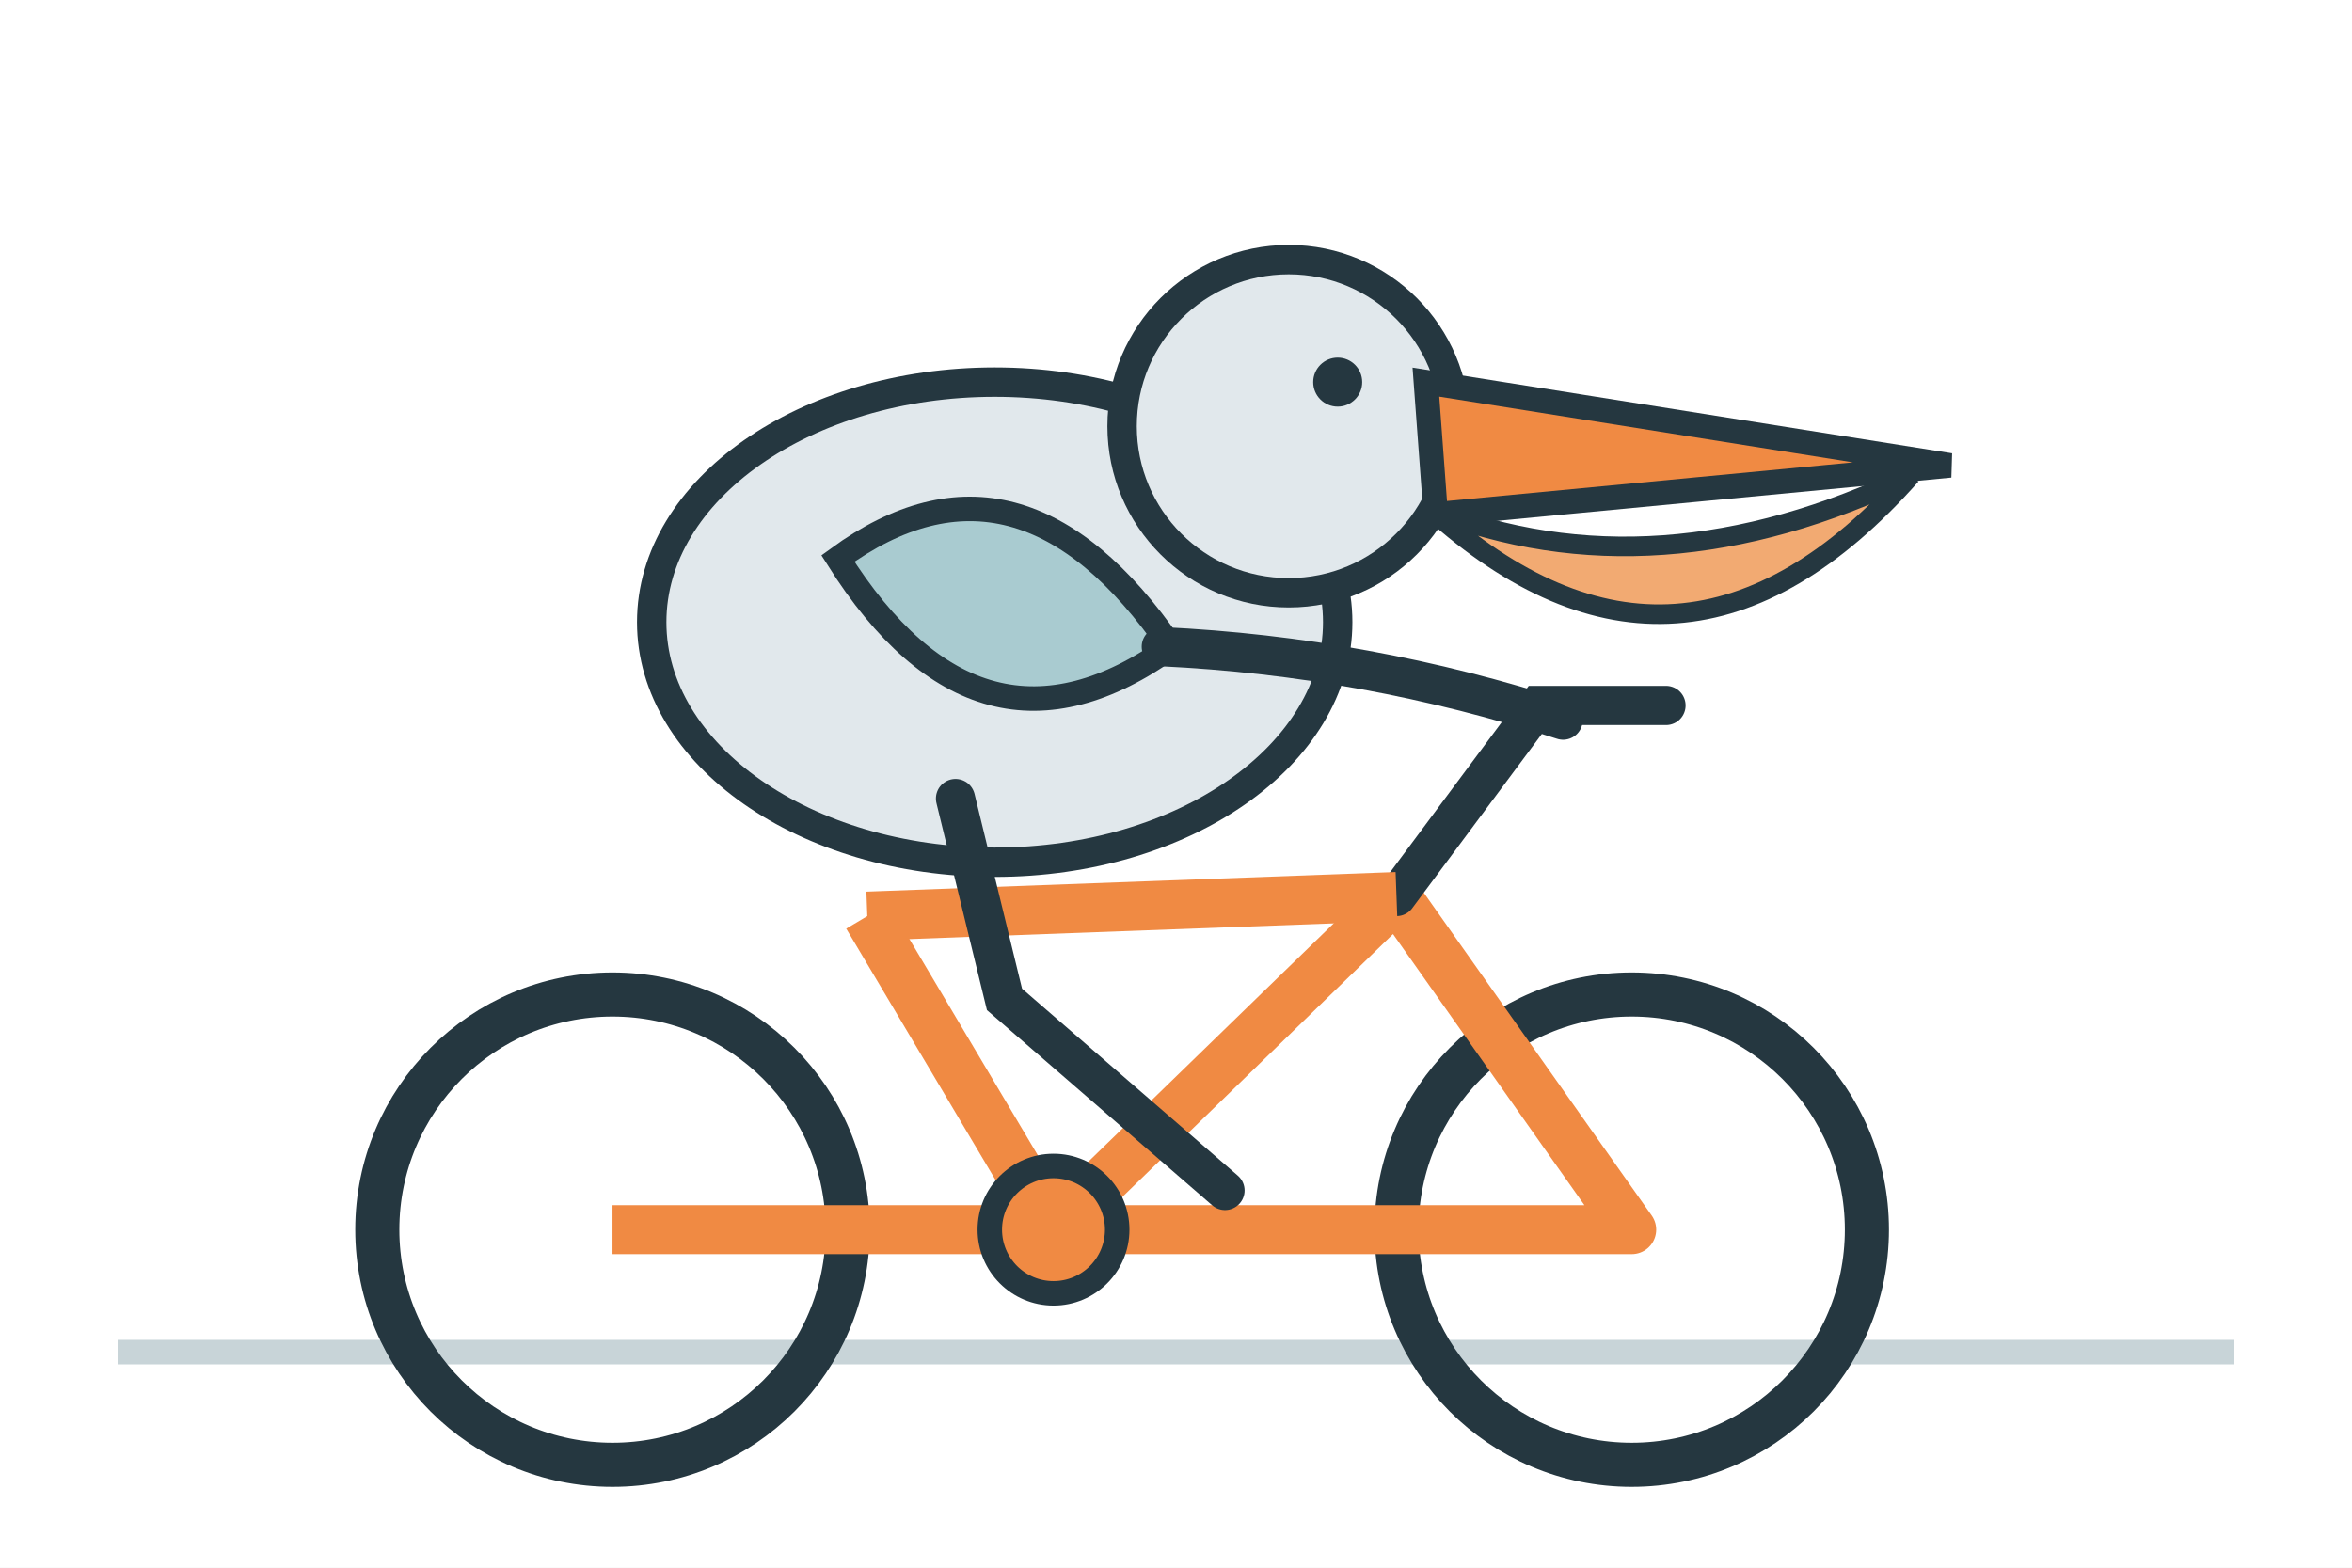
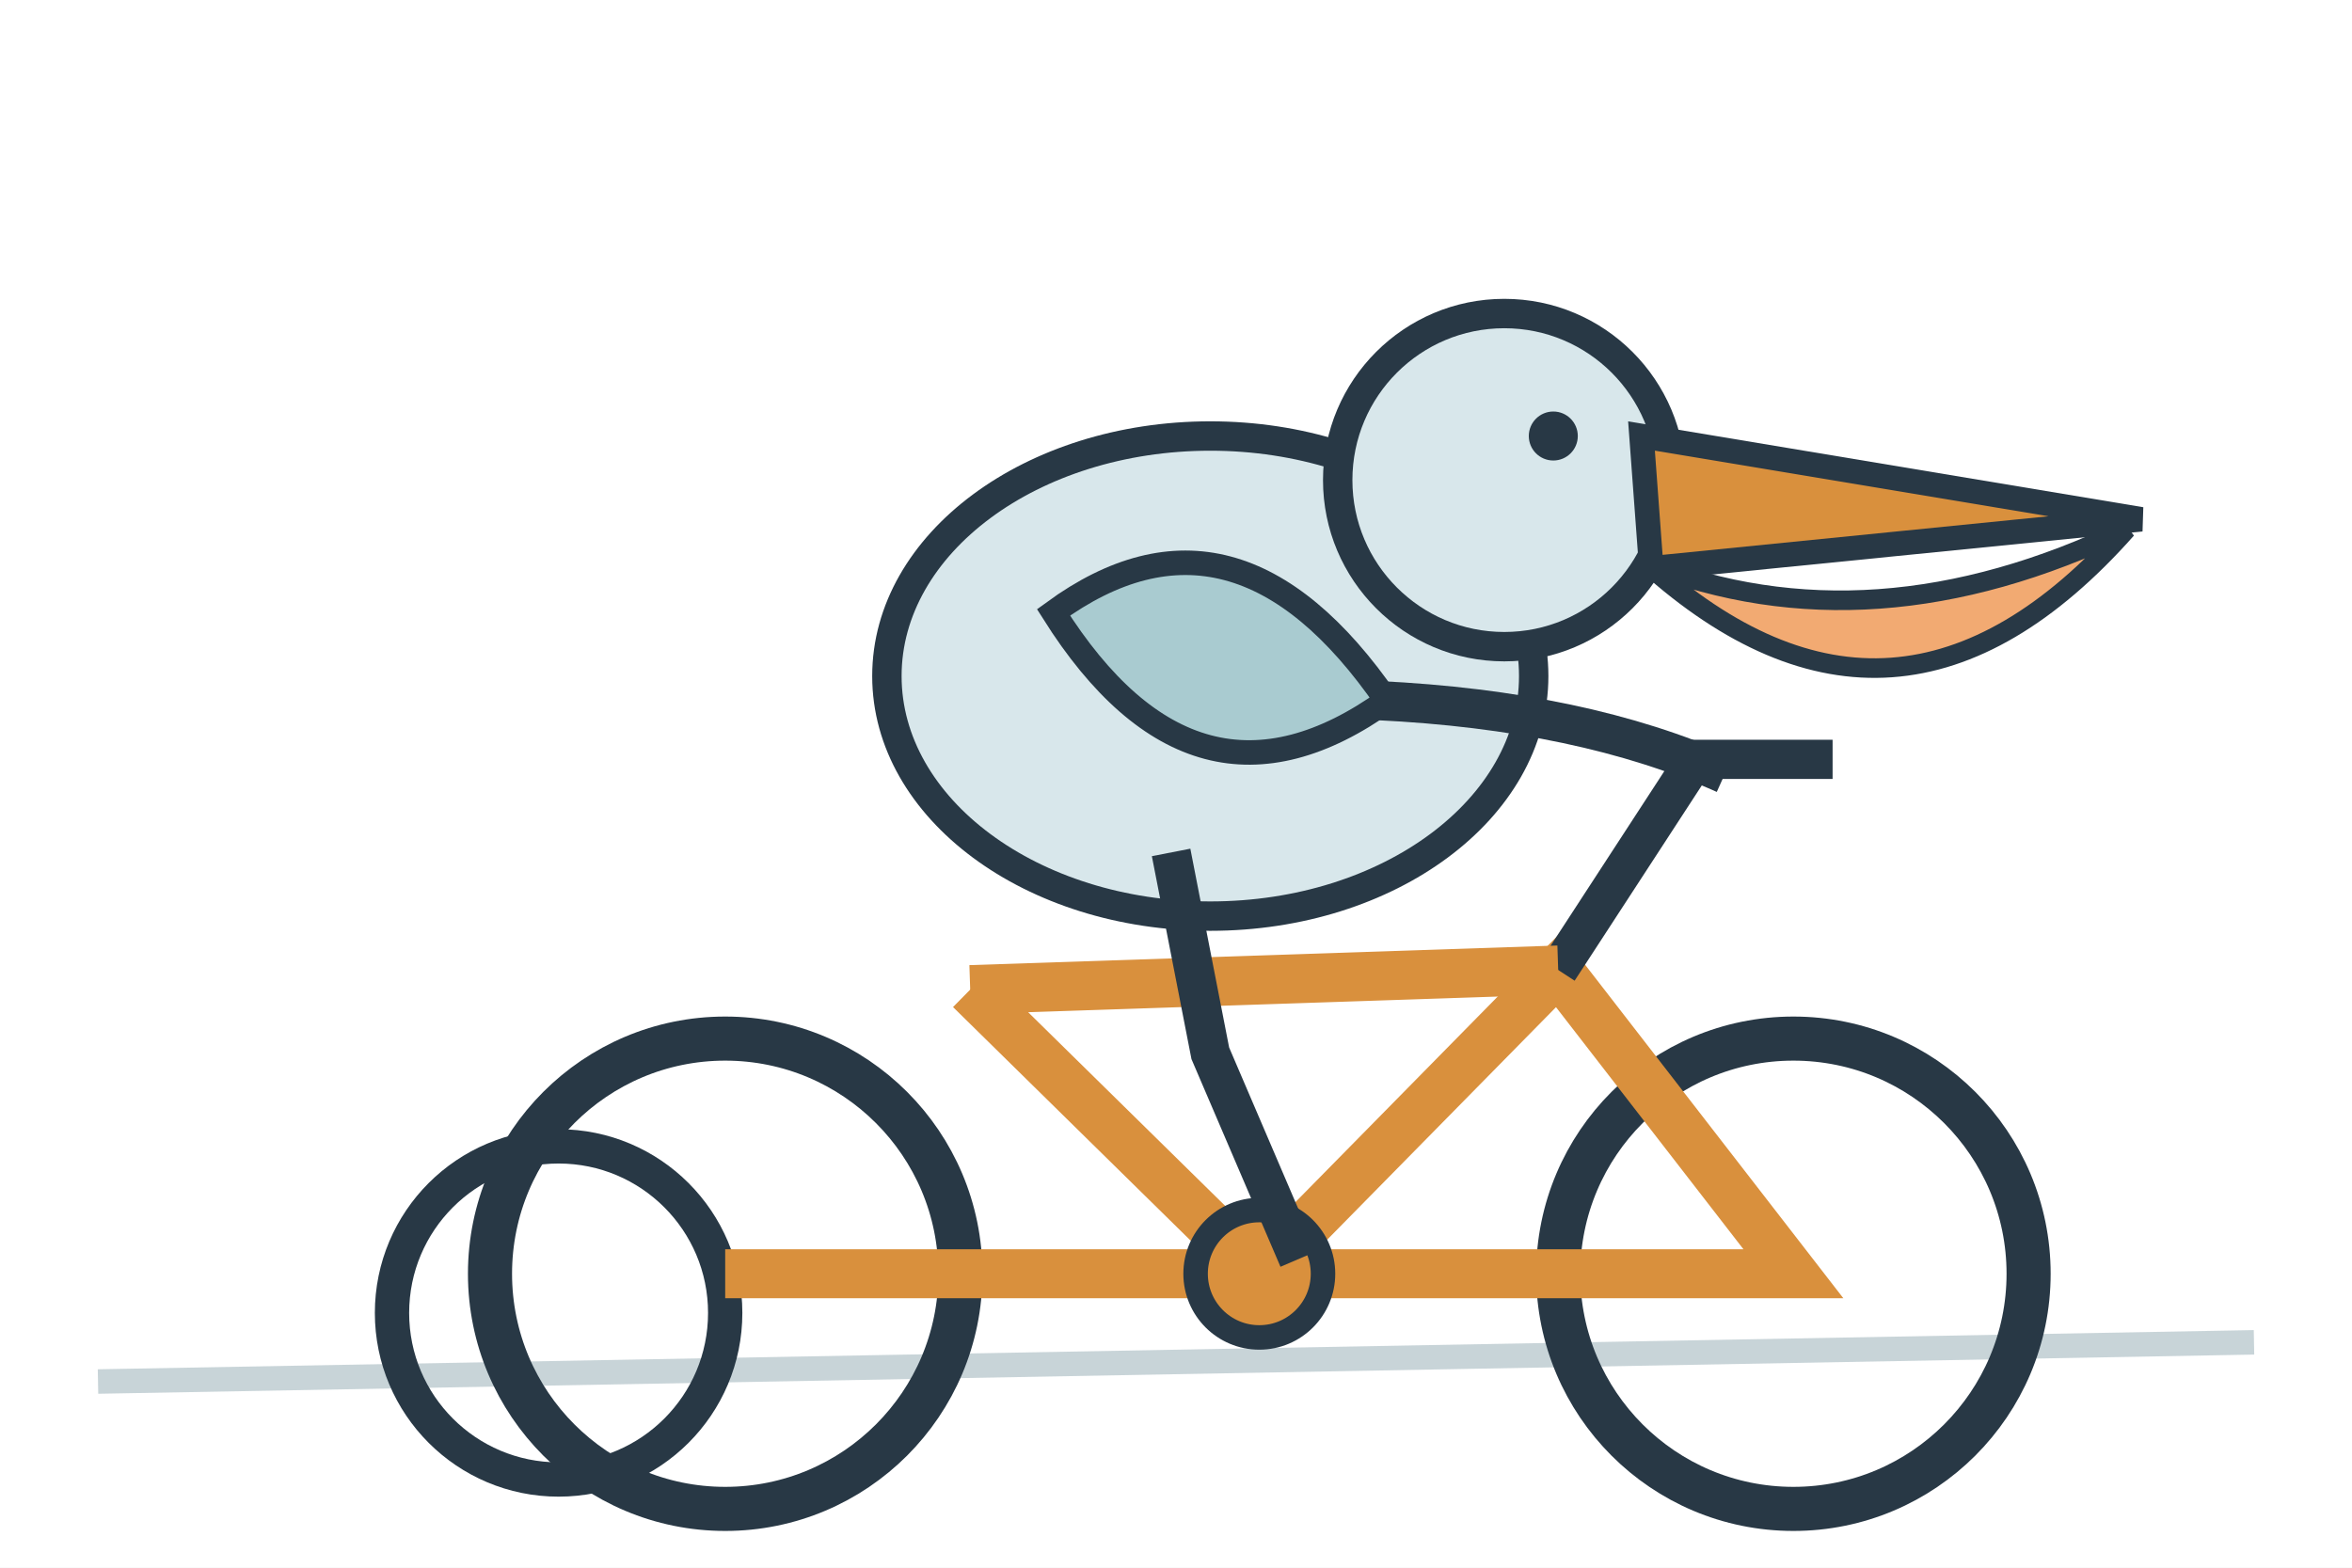
<svg xmlns="http://www.w3.org/2000/svg" width="480" height="320" viewBox="0 0 480 320">
  <rect width="480" height="320" fill="#ffffff" />
-   <path d="M24 276 H456" stroke="#c8d4d8" stroke-width="5" />
-   <circle data-role="front-wheel" cx="333" cy="251" r="48" fill="none" stroke="#253740" stroke-width="9" />
-   <circle data-role="rear-wheel" cx="125" cy="251" r="48" fill="none" stroke="#253740" stroke-width="9" />
-   <path data-role="frame" d="M125 251 L215 251 L285 183 L333 251 L215 251 L177 187" fill="none" stroke="#f08a43" stroke-width="10" stroke-linejoin="round" />
-   <path data-role="handlebar" d="M285 183 L314 144 L340 144" fill="none" stroke="#253740" stroke-width="8" stroke-linecap="round" />
-   <circle data-role="pedal" cx="215" cy="251" r="13" fill="#f08a43" stroke="#253740" stroke-width="5" />
-   <path data-role="frame-brace" d="M177 187 L285 183" stroke="#f08a43" stroke-width="10" />
-   <ellipse data-role="animal body pelican" cx="203" cy="127" rx="70" ry="49" fill="#e1e8ec" stroke="#253740" stroke-width="6" />
-   <circle data-role="animal head" cx="263" cy="87" r="34" fill="#e1e8ec" stroke="#253740" stroke-width="6" />
-   <path data-role="bill" d="M291 78 L398 95 L293 105 Z" fill="#f08a43" stroke="#253740" stroke-width="5" />
-   <circle data-role="eye" cx="273" cy="78" r="5" fill="#253740" />
-   <path data-role="gular pouch" d="M292 104 Q343 150 390 97 Q338 122 292 104 Z" fill="#f2aa72" stroke="#253740" stroke-width="4" />
-   <path data-role="wing" d="M171 114 Q208 87 239 132 Q200 160 171 114 Z" fill="#a9cbd0" stroke="#253740" stroke-width="5" />
-   <path data-role="foot pedal contact" d="M195 163 L205 204 L250 243" fill="none" stroke="#253740" stroke-width="8" stroke-linecap="round" />
-   <path data-role="riding grip contact" d="M237 132 Q279 134 319 147" fill="none" stroke="#253740" stroke-width="8" stroke-linecap="round" />
+   <path data-role="ground" d="M20 282 L460 274" stroke="#c8d4d8" stroke-width="5" />
+   <circle data-role="front-wheel" cx="366" cy="260" r="48" fill="none" stroke="#283845" stroke-width="9" />
+   <circle data-role="rear-wheel" cx="148" cy="260" r="48" fill="none" stroke="#283845" stroke-width="9" />
+   <circle data-role="auxiliary-wheel" cx="114" cy="268" r="34" fill="none" stroke="#283845" stroke-width="7" />
+   <path data-role="frame" d="M148 260 L257 260 L318 198 L366 260 L257 260 L198 202" fill="none" stroke="#d9903d" stroke-width="10" />
+   <path data-role="handlebar" d="M318 198 L346 155 L374 155" fill="none" stroke="#283845" stroke-width="8" />
+   <circle data-role="pedal" cx="257" cy="260" r="13" fill="#d9903d" stroke="#283845" stroke-width="5" />
+   <path data-role="frame-brace" d="M198 202 L318 198" stroke="#d9903d" stroke-width="10" />
+   <ellipse data-role="animal body pelican" cx="247" cy="138" rx="66" ry="49" fill="#d8e7eb" stroke="#283845" stroke-width="6" />
+   <circle data-role="animal head" cx="307" cy="98" r="34" fill="#d8e7eb" stroke="#283845" stroke-width="6" />
+   <path data-role="bill" d="M335 89 L437 106 L337 116 Z" fill="#d9903d" stroke="#283845" stroke-width="5" />
+   <circle data-role="eye" cx="317" cy="89" r="5" fill="#283845" />
+   <path data-role="gular pouch" d="M336 115 Q387 161 434 108 Q382 133 336 115 Z" fill="#f2aa72" stroke="#283845" stroke-width="4" />
+   <path data-role="wing" d="M215 125 Q252 98 283 143 Q244 171 215 125 Z" fill="#a9cbd0" stroke="#283845" stroke-width="5" />
+   <path data-role="foot pedal contact" d="M239 174 L247 215 L265 257" fill="none" stroke="#283845" stroke-width="8" />
+   <path data-role="riding grip contact" d="M281 143 Q323 145 352 158" fill="none" stroke="#283845" stroke-width="8" />
</svg>
